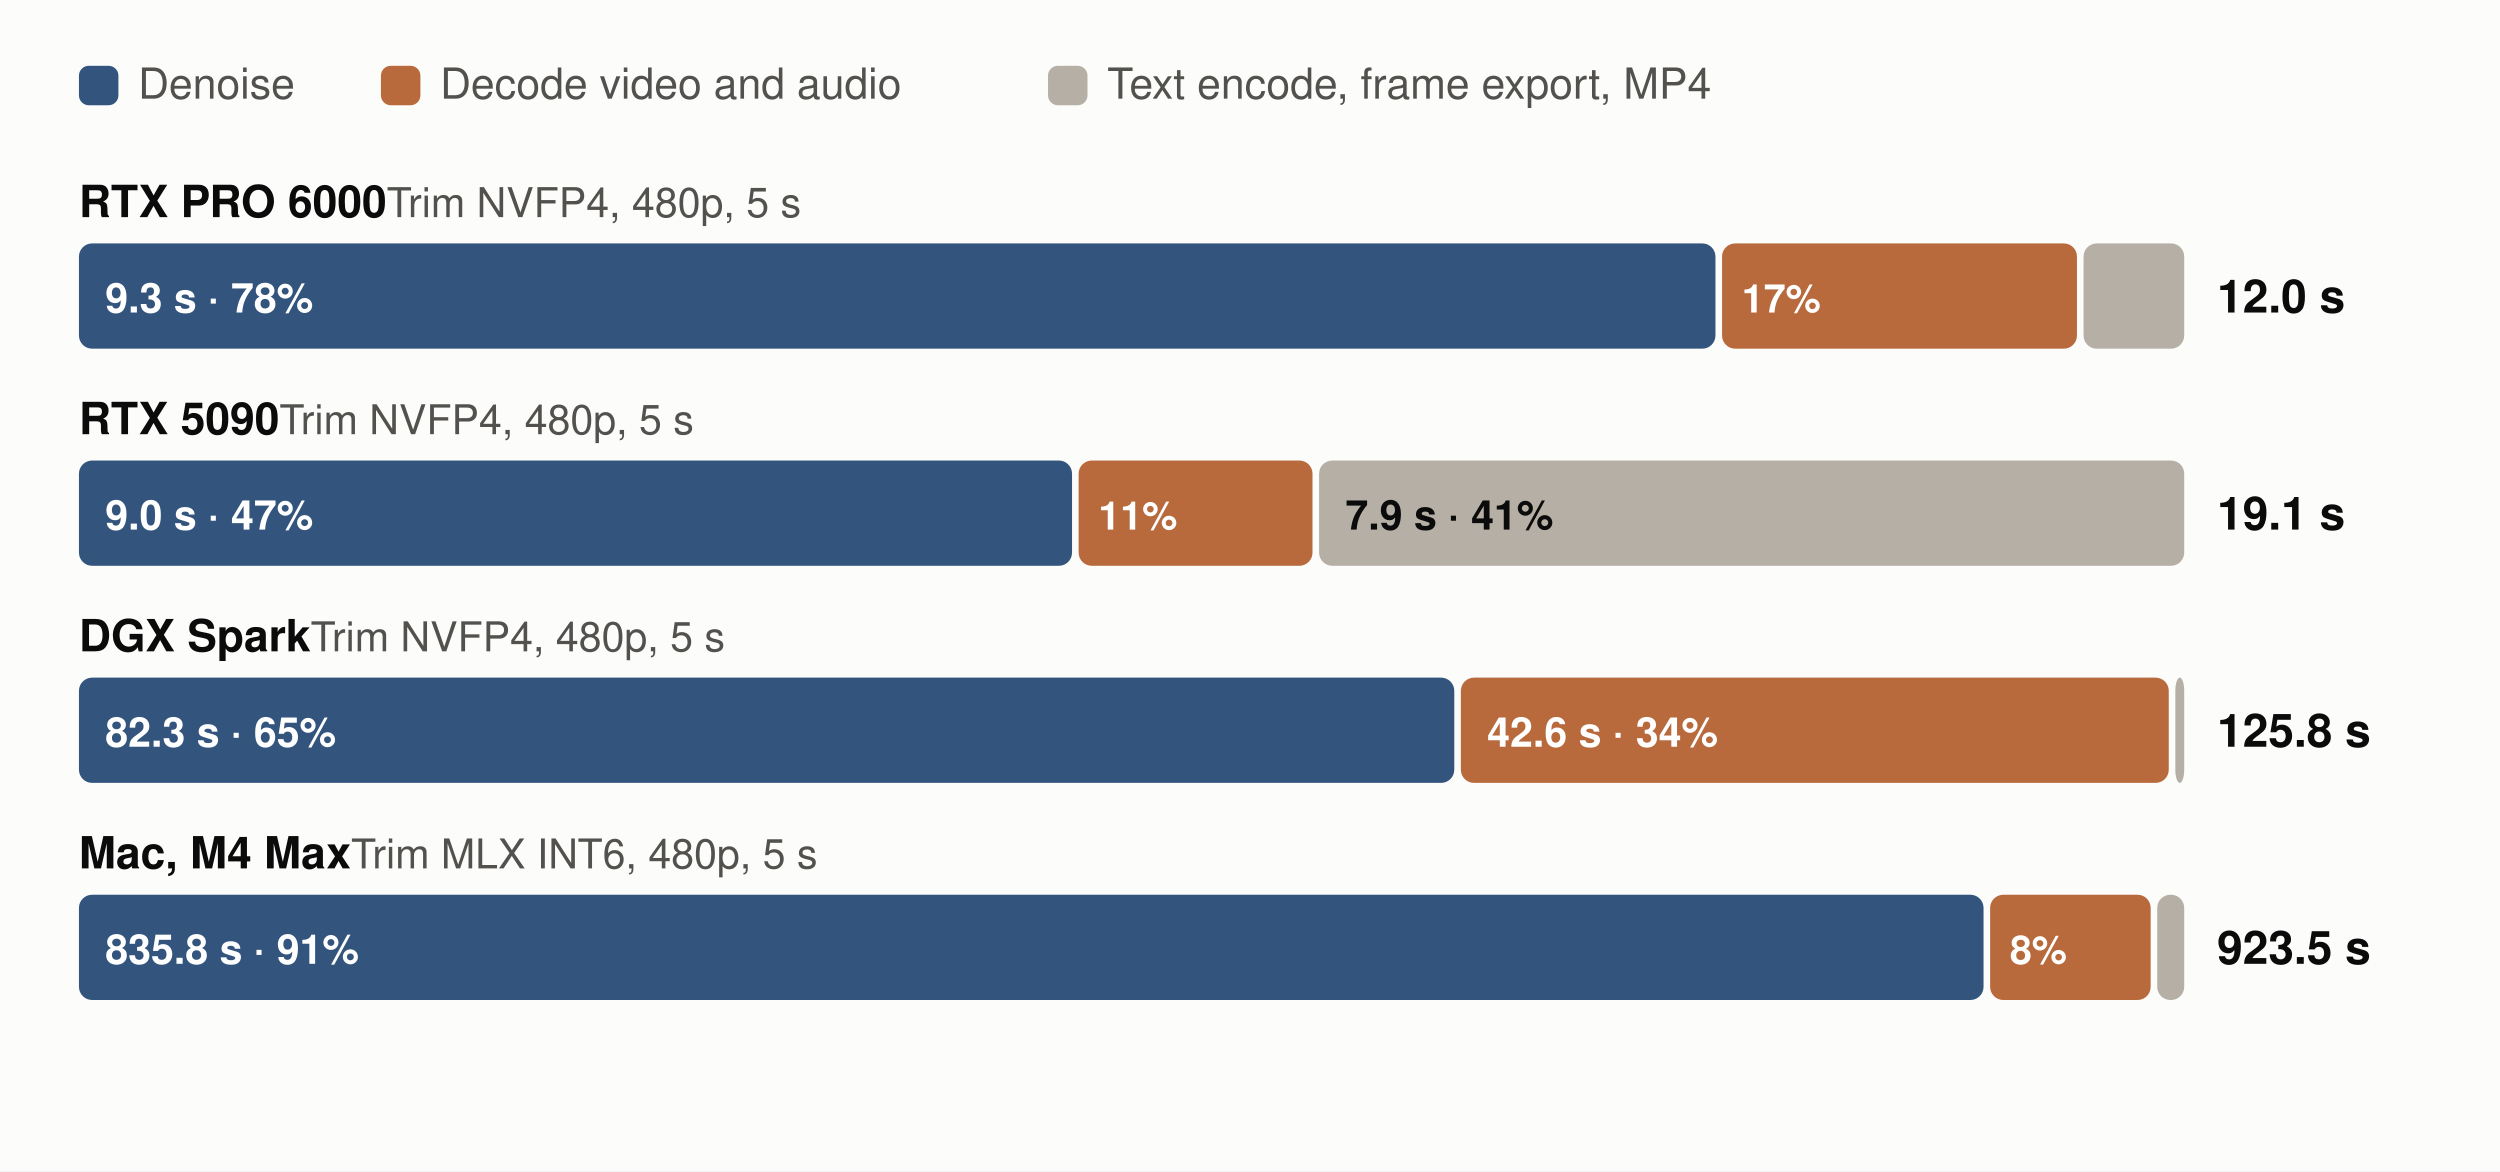
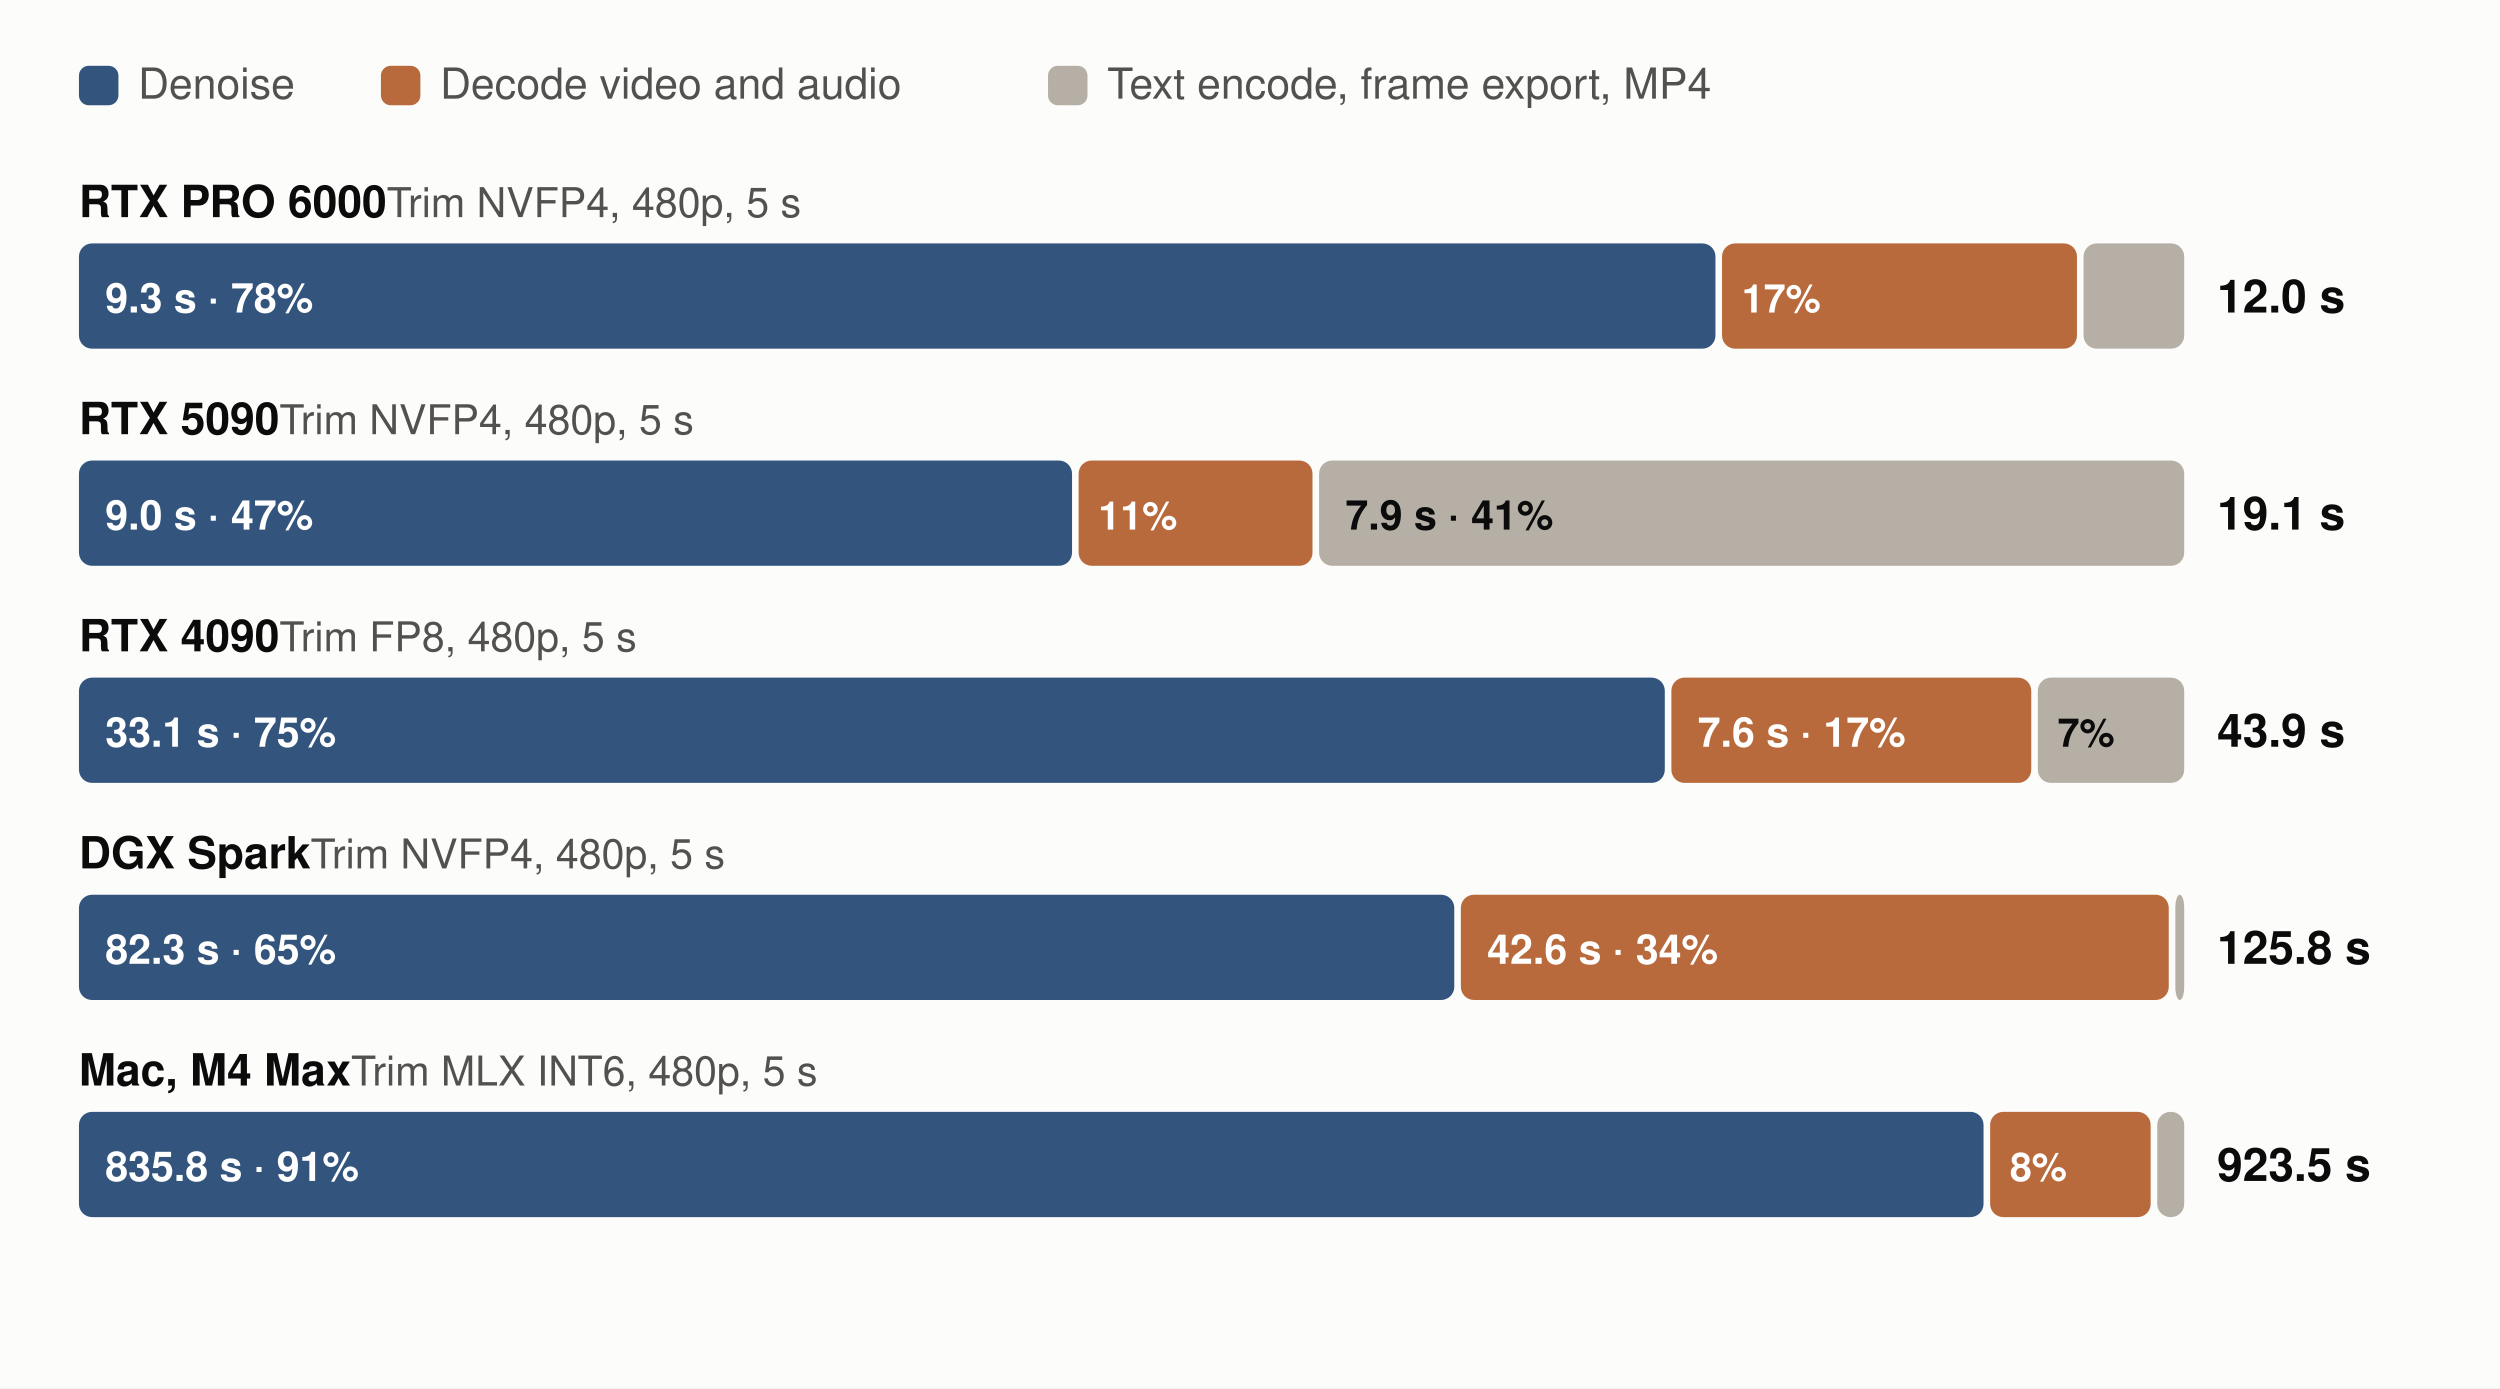
- <svg xmlns="http://www.w3.org/2000/svg" width="760" height="356" viewBox="0 0 760 356" role="img" aria-labelledby="t d">
+ <svg xmlns="http://www.w3.org/2000/svg" width="760" height="422" viewBox="0 0 760 422" role="img" aria-labelledby="t d">
  <style>
  .bg{fill:#fcfcfb} .t1{fill:#0b0b0b} .t2{fill:#52514e} .grid{stroke:#e4e3de} .axis{stroke:#9b9a95}
  .s1{fill:#33557d} .s2{fill:#b86a3c} .s3{fill:#b5afa5} .drop{fill:#b0463c} .ref{stroke:#52514e}
  .gap{stroke:#fcfcfb} .on{fill:#ffffff} .on3{fill:#0b0b0b} .est{fill:none;stroke:#52514e}
  .ring{fill:none;stroke:#0b0b0b}
  text{font-family:-apple-system,BlinkMacSystemFont,"Segoe UI",Helvetica,Arial,sans-serif}
  @media (prefers-color-scheme: dark){
    .bg{fill:#1a1a19} .t1{fill:#ffffff} .t2{fill:#c3c2b7} .grid{stroke:#2e2e2c} .axis{stroke:#6b6a66}
    .s1{fill:#7393bb} .s2{fill:#c27448} .s3{fill:#69655e} .drop{fill:#c9605a} .ref{stroke:#c3c2b7}
    .gap{stroke:#1a1a19} .on{fill:#0b0b0b} .on3{fill:#ffffff} .est{fill:none;stroke:#c3c2b7}
    .ring{fill:none;stroke:#ffffff}
  }
</style>
-   <rect class="bg" width="760" height="356" />
+   <rect class="bg" width="760" height="422" />
  <rect class="s1" x="24" y="20" width="12" height="12" rx="3" />
  <text class="t2" x="42" y="30" font-size="13">Denoise</text>
  <rect class="s2" x="115.8" y="20" width="12" height="12" rx="3" />
  <text class="t2" x="133.8" y="30" font-size="13">Decode video and audio</text>
  <rect class="s3" x="318.6" y="20" width="12" height="12" rx="3" />
  <text class="t2" x="336.6" y="30" font-size="13">Text encode, frame export, MP4</text>
  <text class="t1" x="24" y="66" font-size="13.5" font-weight="600">RTX PRO 6000<tspan class="t2" font-weight="400" font-size="12.5">  Trim NVFP4, 480p, 5 s</tspan>
  </text>
  <rect class="s1" x="24.0" y="74" width="497.5" height="32" rx="4" />
  <text class="on" x="32.0" y="95" font-size="12.5" font-weight="600">9.3 s · 78%</text>
  <rect class="s2" x="523.5" y="74" width="107.9" height="32" rx="4" />
  <text class="on" x="529.5" y="95" font-size="12" font-weight="600">17%</text>
  <rect class="s3" x="633.4" y="74" width="30.6" height="32" rx="4" />
  <text class="t1" x="674.0" y="95" font-size="14" font-weight="700">12.0 s</text>
  <text class="t1" x="24" y="132" font-size="13.5" font-weight="600">RTX 5090<tspan class="t2" font-weight="400" font-size="12.5">  Trim NVFP4, 480p, 5 s</tspan>
  </text>
  <rect class="s1" x="24.0" y="140" width="301.9" height="32" rx="4" />
  <text class="on" x="32.0" y="161" font-size="12.5" font-weight="600">9.0 s · 47%</text>
  <rect class="s2" x="327.9" y="140" width="71.1" height="32" rx="4" />
  <text class="on" x="333.9" y="161" font-size="12" font-weight="600">11%</text>
  <rect class="s3" x="401.0" y="140" width="263.0" height="32" rx="4" />
  <text class="on3" x="409.0" y="161" font-size="12.5" font-weight="600">7.9 s · 41%</text>
  <text class="t1" x="674.0" y="161" font-size="14" font-weight="700">19.1 s</text>
-   <text class="t1" x="24" y="198" font-size="13.5" font-weight="600">DGX Spark<tspan class="t2" font-weight="400" font-size="12.5">  Trim NVFP4, 480p, 5 s</tspan>
+   <text class="t1" x="24" y="198" font-size="13.5" font-weight="600">RTX 4090<tspan class="t2" font-weight="400" font-size="12.5">  Trim FP8, 480p, 5 s</tspan>
  </text>
-   <rect class="s1" x="24.0" y="206" width="418.1" height="32" rx="4" />
-   <text class="on" x="32.0" y="227" font-size="12.5" font-weight="600">82.3 s · 65%</text>
-   <rect class="s2" x="444.1" y="206" width="215.2" height="32" rx="4" />
-   <text class="on" x="452.1" y="227" font-size="12.5" font-weight="600">42.6 s · 34%</text>
-   <rect class="s3" x="661.3" y="206" width="2.7" height="32" rx="4" />
-   <text class="t1" x="674.0" y="227" font-size="14" font-weight="700">125.8 s</text>
-   <text class="t1" x="24" y="264" font-size="13.5" font-weight="600">Mac, M4 Max<tspan class="t2" font-weight="400" font-size="12.5">  Trim MLX INT6, 480p, 5 s</tspan>
+   <rect class="s1" x="24.0" y="206" width="482.1" height="32" rx="4" />
+   <text class="on" x="32.0" y="227" font-size="12.5" font-weight="600">33.1 s · 75%</text>
+   <rect class="s2" x="508.1" y="206" width="109.4" height="32" rx="4" />
+   <text class="on" x="516.1" y="227" font-size="12.5" font-weight="600">7.6 s · 17%</text>
+   <rect class="s3" x="619.5" y="206" width="44.5" height="32" rx="4" />
+   <text class="on3" x="625.5" y="227" font-size="12" font-weight="600">7%</text>
+   <text class="t1" x="674.0" y="227" font-size="14" font-weight="700">43.9 s</text>
+   <text class="t1" x="24" y="264" font-size="13.5" font-weight="600">DGX Spark<tspan class="t2" font-weight="400" font-size="12.5">  Trim NVFP4, 480p, 5 s</tspan>
  </text>
-   <rect class="s1" x="24.0" y="272" width="579.0" height="32" rx="4" />
-   <text class="on" x="32.0" y="293" font-size="12.5" font-weight="600">835.8 s · 91%</text>
-   <rect class="s2" x="605.0" y="272" width="48.8" height="32" rx="4" />
-   <text class="on" x="611.0" y="293" font-size="12" font-weight="600">8%</text>
-   <rect class="s3" x="655.8" y="272" width="8.2" height="32" rx="4" />
-   <text class="t1" x="674.0" y="293" font-size="14" font-weight="700">923.5 s</text>
+   <rect class="s1" x="24.0" y="272" width="418.1" height="32" rx="4" />
+   <text class="on" x="32.0" y="293" font-size="12.5" font-weight="600">82.3 s · 65%</text>
+   <rect class="s2" x="444.1" y="272" width="215.2" height="32" rx="4" />
+   <text class="on" x="452.1" y="293" font-size="12.5" font-weight="600">42.6 s · 34%</text>
+   <rect class="s3" x="661.3" y="272" width="2.7" height="32" rx="4" />
+   <text class="t1" x="674.0" y="293" font-size="14" font-weight="700">125.8 s</text>
+   <text class="t1" x="24" y="330" font-size="13.5" font-weight="600">Mac, M4 Max<tspan class="t2" font-weight="400" font-size="12.5">  Trim MLX INT6, 480p, 5 s</tspan>
+   </text>
+   <rect class="s1" x="24.0" y="338" width="579.0" height="32" rx="4" />
+   <text class="on" x="32.0" y="359" font-size="12.5" font-weight="600">835.8 s · 91%</text>
+   <rect class="s2" x="605.0" y="338" width="48.8" height="32" rx="4" />
+   <text class="on" x="611.0" y="359" font-size="12" font-weight="600">8%</text>
+   <rect class="s3" x="655.8" y="338" width="8.2" height="32" rx="4" />
+   <text class="t1" x="674.0" y="359" font-size="14" font-weight="700">923.5 s</text>
</svg>
